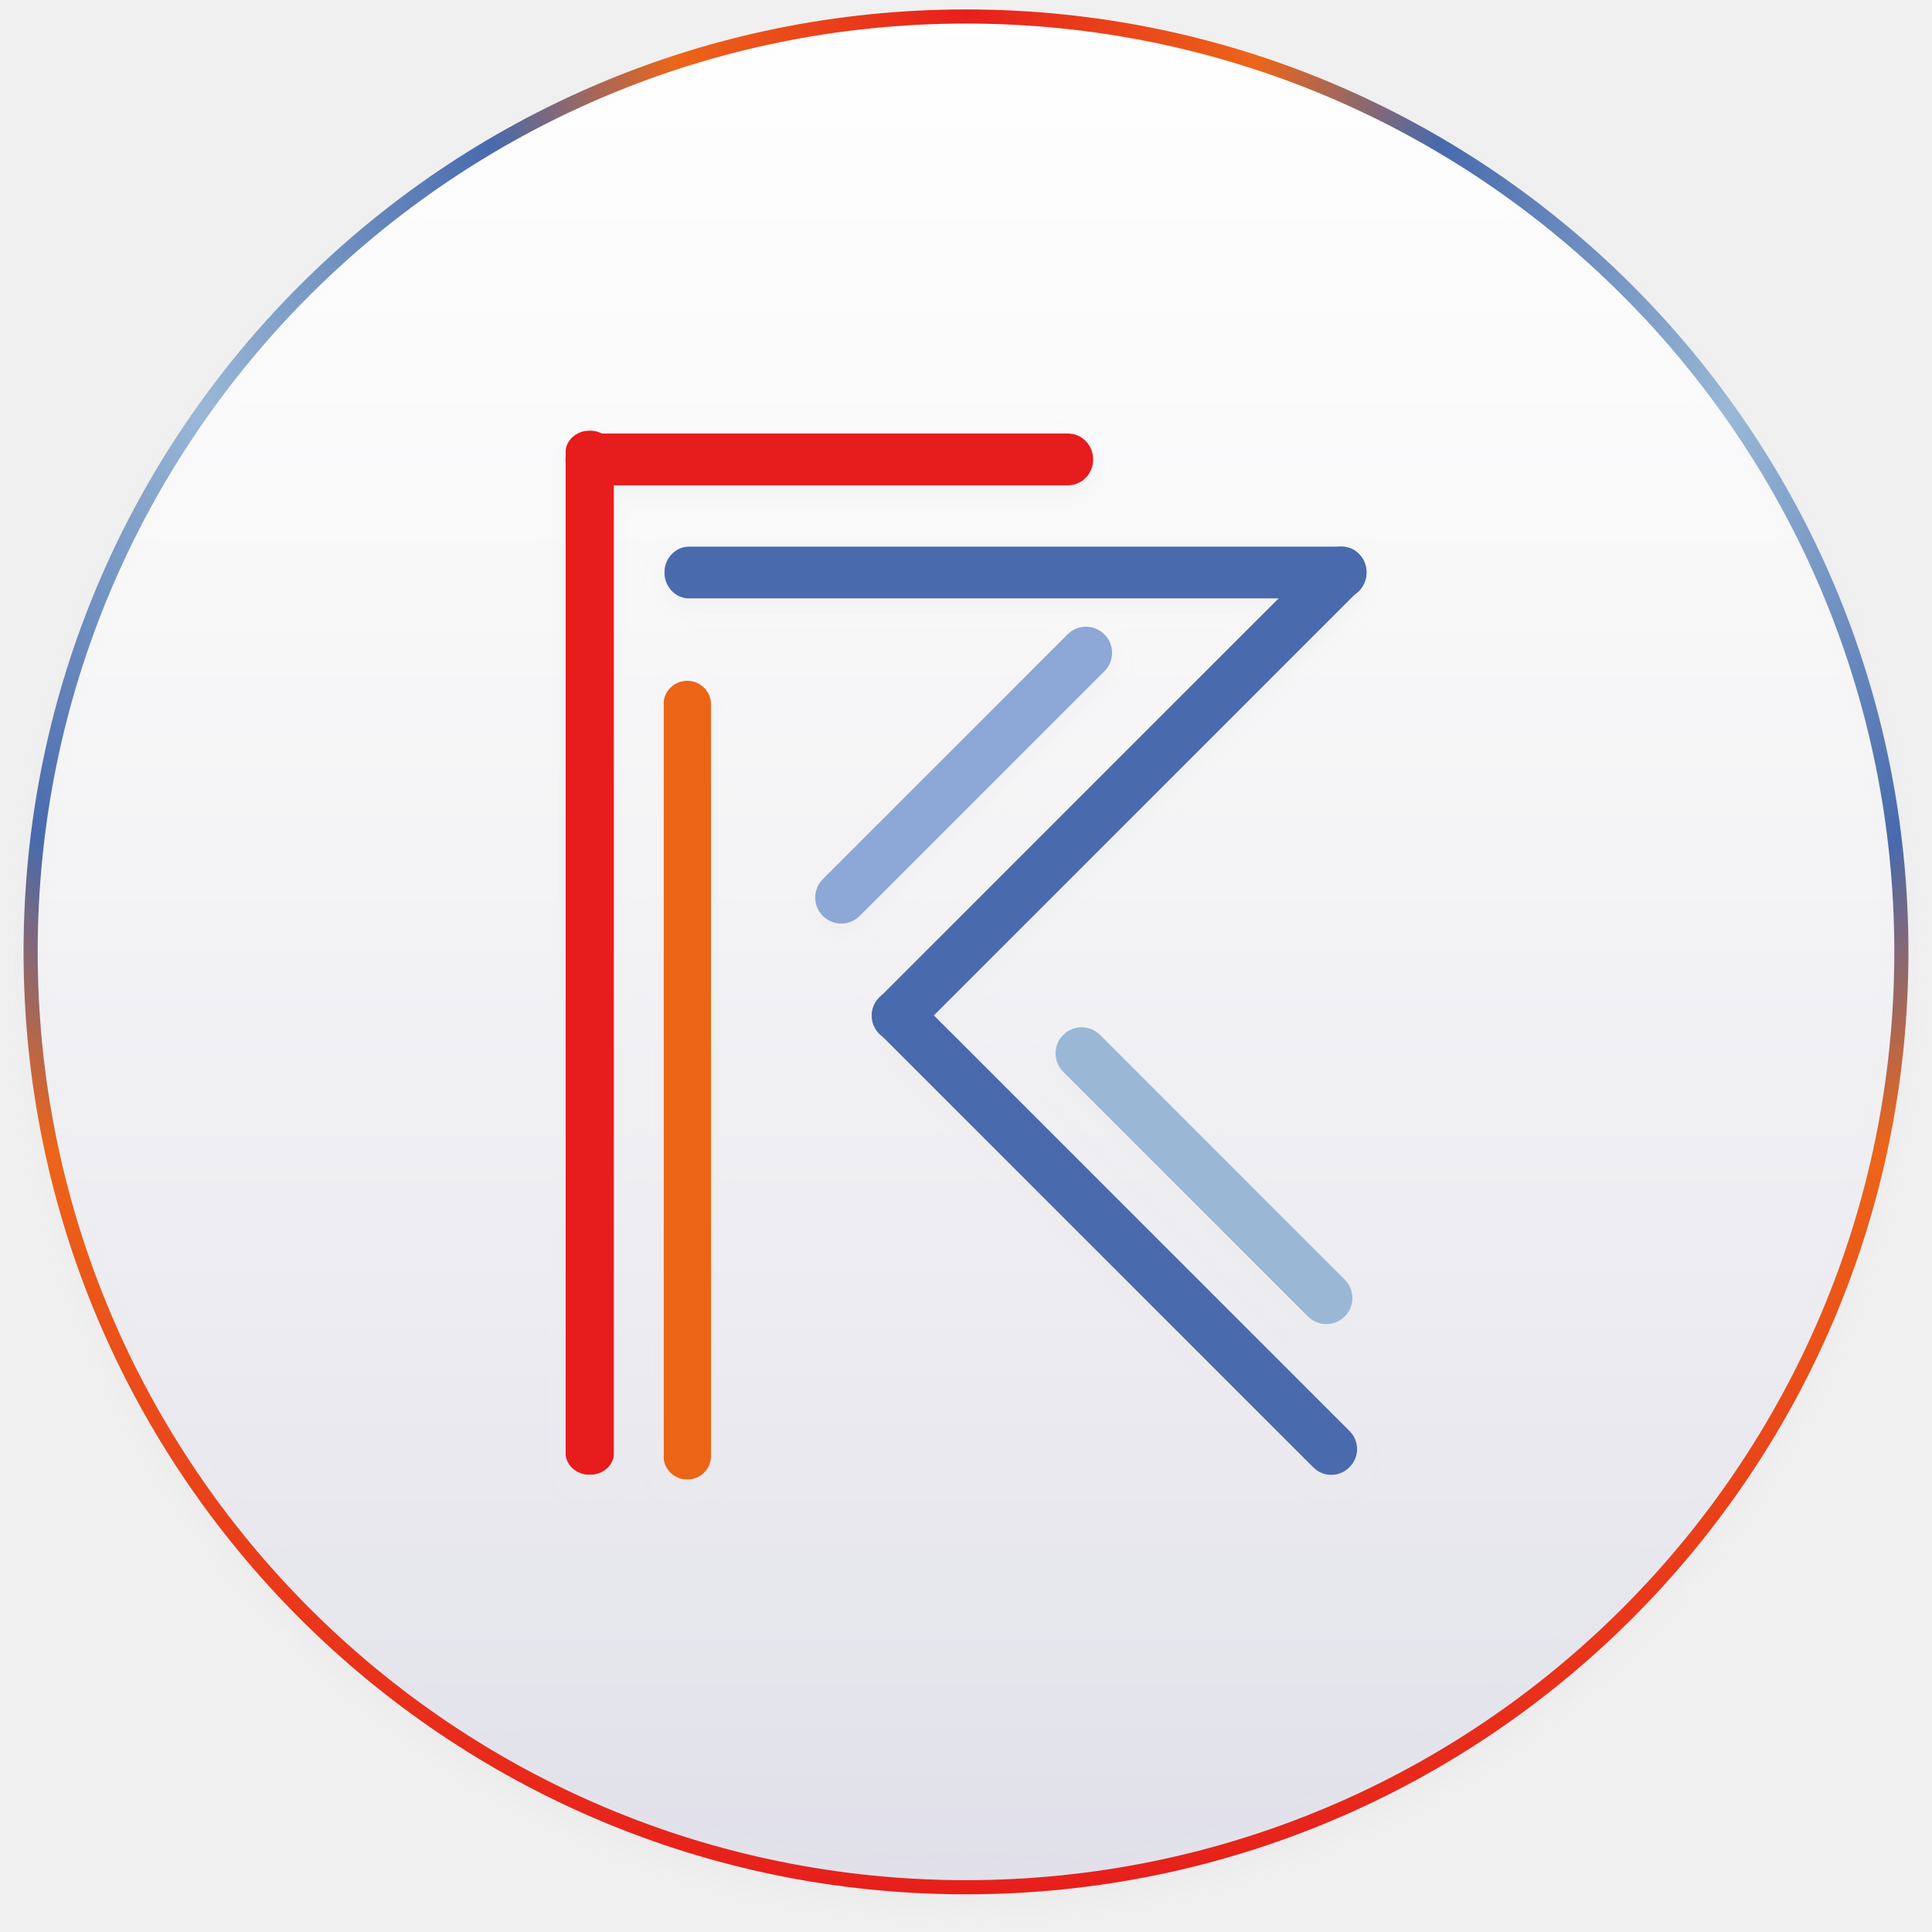
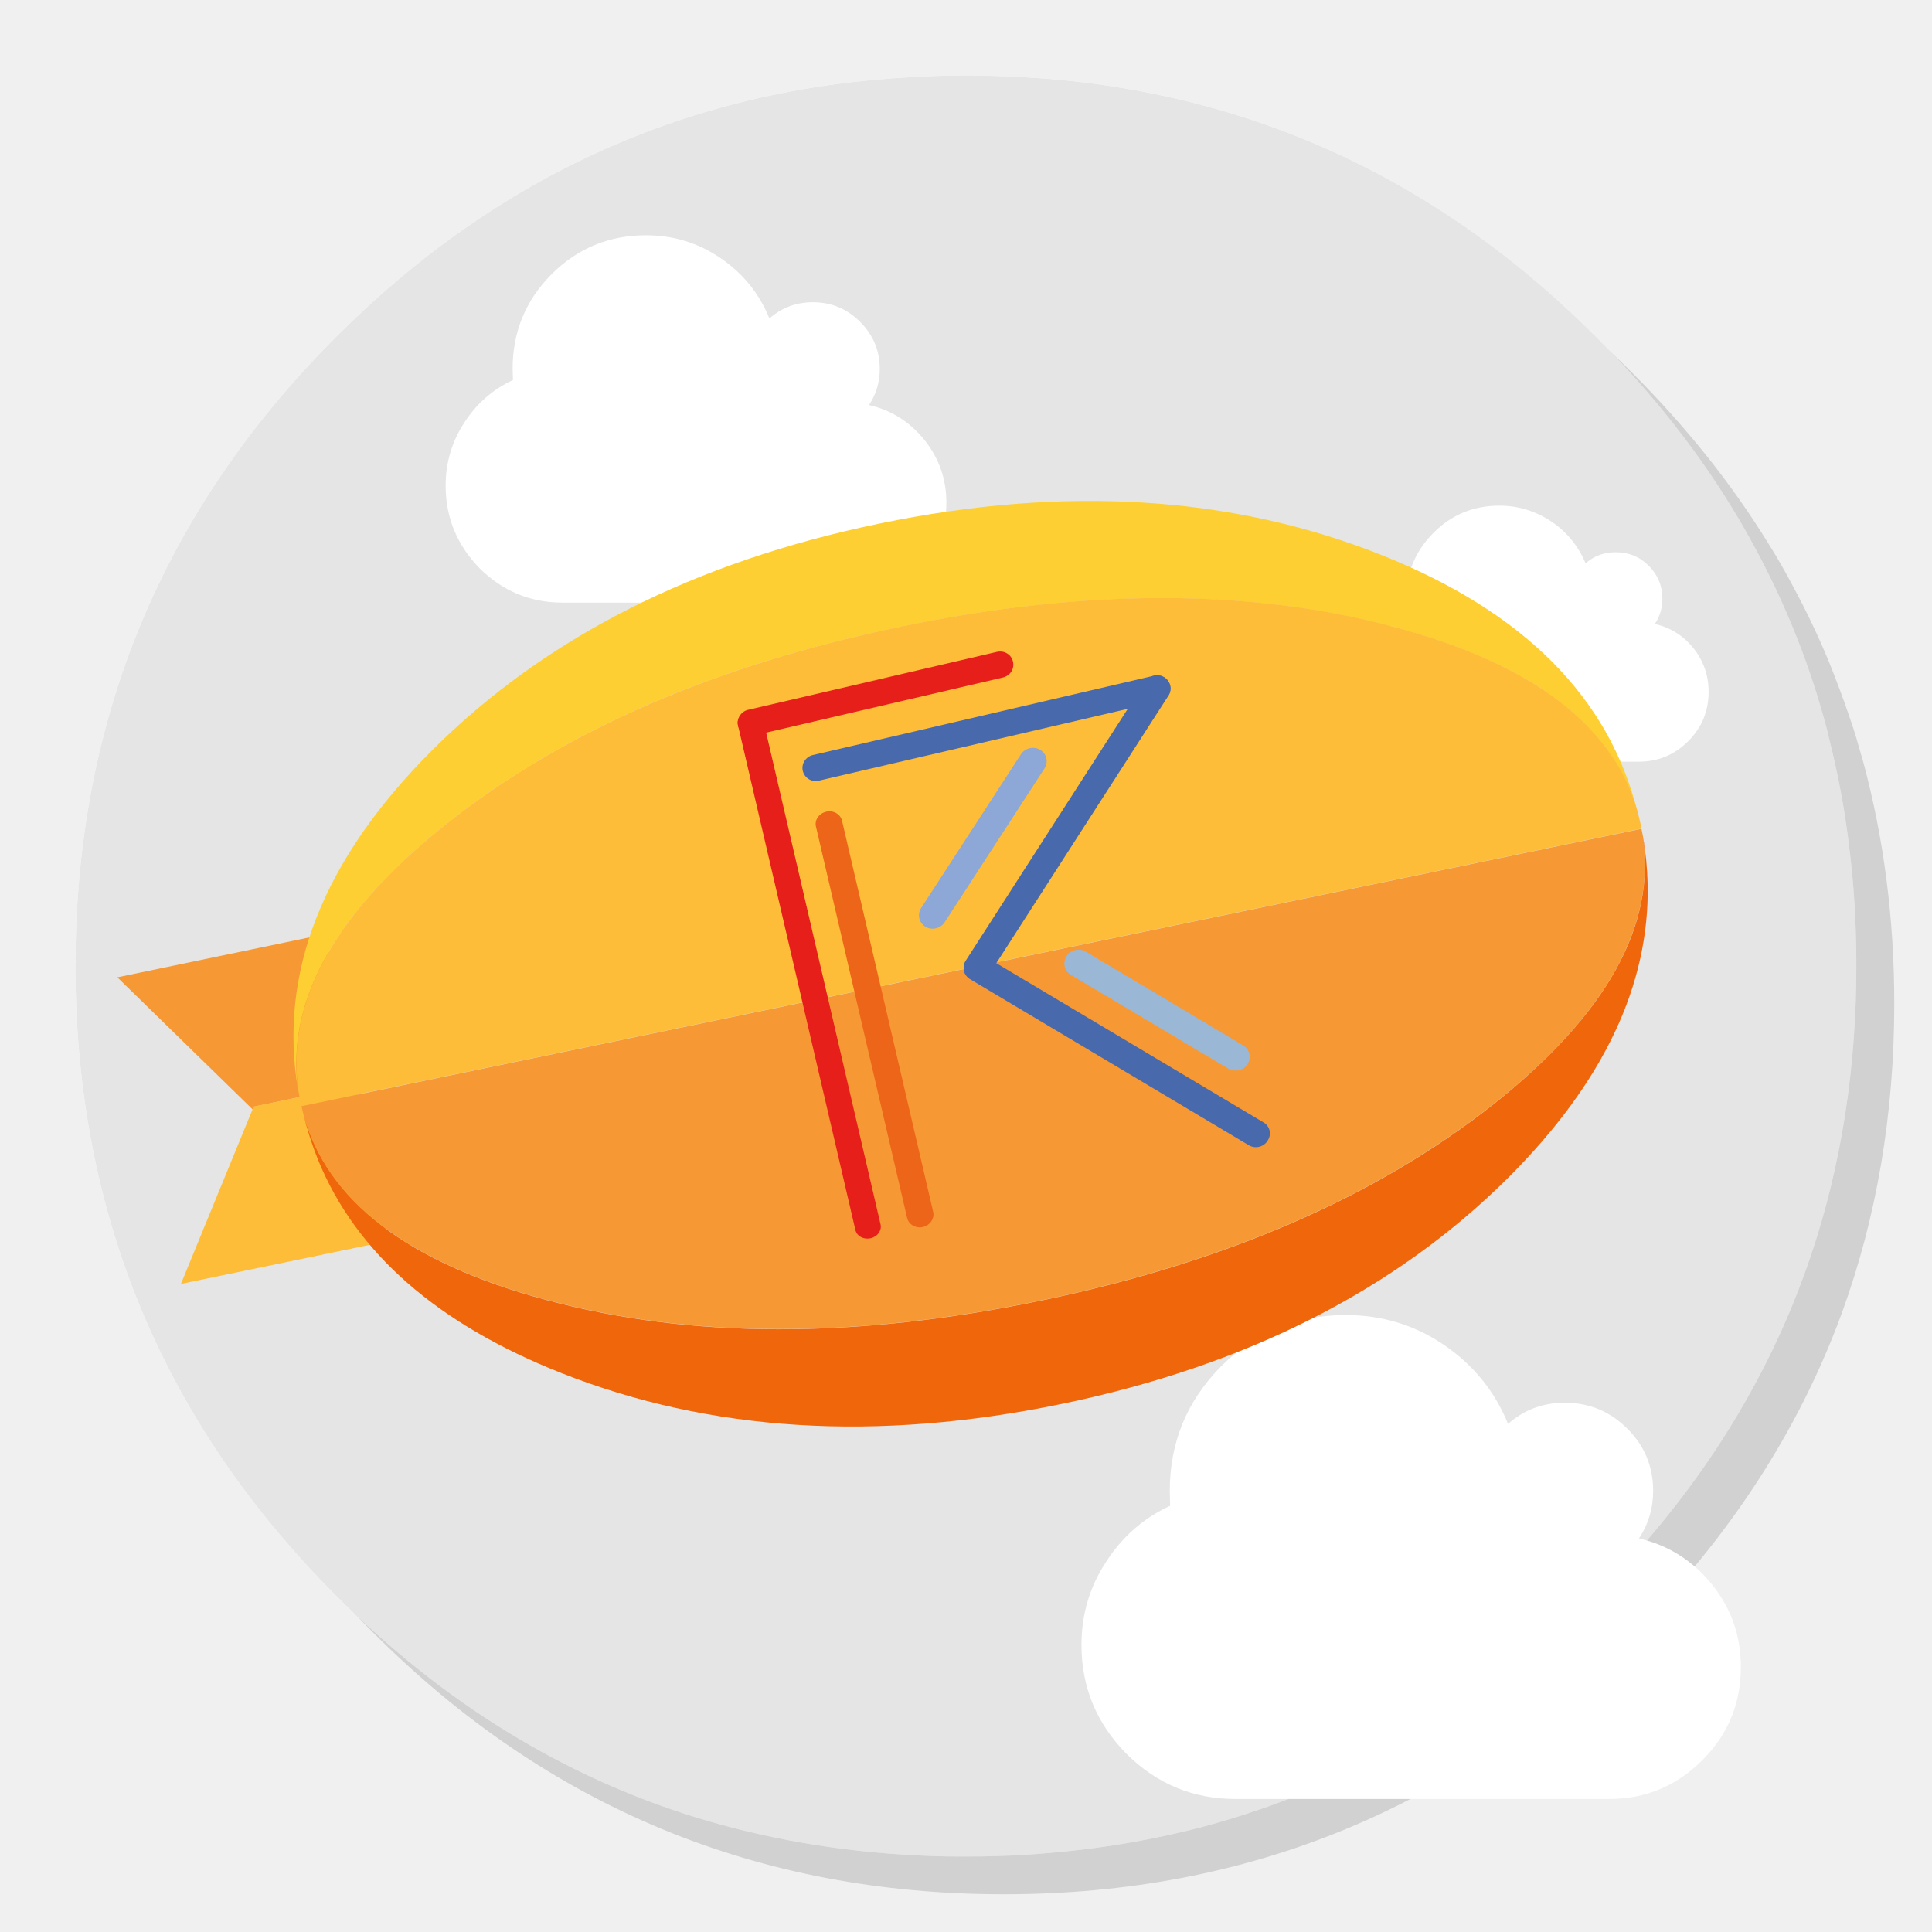
- <svg xmlns="http://www.w3.org/2000/svg" xmlns:xlink="http://www.w3.org/1999/xlink" width="410px" height="410px" viewBox="0 0 410 410" version="1.1">
-   <defs>
-     <linearGradient x1="50%" y1="0%" x2="50%" y2="100%" id="linearGradient-1">
-       <stop stop-color="#FFFFFF" offset="0%" />
-       <stop stop-color="#D6D6DC" offset="100%" />
-     </linearGradient>
-     <linearGradient x1="50%" y1="33.001%" x2="50%" y2="114.719%" id="linearGradient-2">
-       <stop stop-color="#F0F0F0" stop-opacity="0.5" offset="0%" />
-       <stop stop-color="#B1B0E2" stop-opacity="0.5" offset="100%" />
-     </linearGradient>
-     <radialGradient cx="50%" cy="0%" fx="50%" fy="0%" r="100%" id="radialGradient-3">
-       <stop stop-color="#E71F1B" offset="0%" />
-       <stop stop-color="#EC6519" offset="15.749%" />
-       <stop stop-color="#486AAD" offset="26.138%" />
-       <stop stop-color="#9AB8D6" offset="45.878%" />
-       <stop stop-color="#486AAD" offset="66.293%" />
-       <stop stop-color="#EC6519" offset="77.755%" />
-       <stop stop-color="#E71F1B" offset="100%" />
-     </radialGradient>
-     <rect id="path-4" x="0" y="0" width="400" height="400" rx="200" />
-     <filter x="-2.2%" y="-1.5%" width="104.5%" height="104.5%" filterUnits="objectBoundingBox" id="filter-5">
-       <feOffset dx="0" dy="3" in="SourceAlpha" result="shadowOffsetOuter1" />
-       <feGaussianBlur stdDeviation="2.5" in="shadowOffsetOuter1" result="shadowBlurOuter1" />
-       <feComposite in="shadowBlurOuter1" in2="SourceAlpha" operator="out" result="shadowBlurOuter1" />
-       <feColorMatrix values="0 0 0 0 0.883   0 0 0 0 0.883   0 0 0 0 0.883  0 0 0 0.302 0" type="matrix" in="shadowBlurOuter1" />
-     </filter>
-     <filter x="-2.4%" y="-1.6%" width="104.8%" height="104.8%" filterUnits="objectBoundingBox" id="filter-6">
-       <feGaussianBlur stdDeviation="4" in="SourceAlpha" result="shadowBlurInner1" />
-       <feOffset dx="0" dy="-1" in="shadowBlurInner1" result="shadowOffsetInner1" />
-       <feComposite in="shadowOffsetInner1" in2="SourceAlpha" operator="arithmetic" k2="-1" k3="1" result="shadowInnerInner1" />
-       <feColorMatrix values="0 0 0 0 0.874   0 0 0 0 0.872   0 0 0 0 0.872  0 0 0 0.201 0" type="matrix" in="shadowInnerInner1" result="shadowMatrixInner1" />
-       <feGaussianBlur stdDeviation="2.5" in="SourceAlpha" result="shadowBlurInner2" />
-       <feOffset dx="0" dy="-2" in="shadowBlurInner2" result="shadowOffsetInner2" />
-       <feComposite in="shadowOffsetInner2" in2="SourceAlpha" operator="arithmetic" k2="-1" k3="1" result="shadowInnerInner2" />
-       <feColorMatrix values="0 0 0 0 0.949   0 0 0 0 0.949   0 0 0 0 0.949  0 0 0 0.148 0" type="matrix" in="shadowInnerInner2" result="shadowMatrixInner2" />
-       <feGaussianBlur stdDeviation="1" in="SourceAlpha" result="shadowBlurInner3" />
-       <feOffset dx="0" dy="3" in="shadowBlurInner3" result="shadowOffsetInner3" />
-       <feComposite in="shadowOffsetInner3" in2="SourceAlpha" operator="arithmetic" k2="-1" k3="1" result="shadowInnerInner3" />
-       <feColorMatrix values="0 0 0 0 1   0 0 0 0 1   0 0 0 0 1  0 0 0 0.748 0" type="matrix" in="shadowInnerInner3" result="shadowMatrixInner3" />
-       <feMerge>
-         <feMergeNode in="shadowMatrixInner1" />
-         <feMergeNode in="shadowMatrixInner2" />
-         <feMergeNode in="shadowMatrixInner3" />
-       </feMerge>
-     </filter>
-     <path d="M134,270 C208.006,270 268,209.558 268,135 C268,60.442 208.006,0 134,0 C59.994,0 0,60.442 0,135 C0,209.558 59.994,270 134,270 Z" id="path-7" />
-     <linearGradient x1="50%" y1="0%" x2="50%" y2="47.021%" id="linearGradient-9">
-       <stop stop-color="#FFFFFF" offset="0%" />
-       <stop stop-color="#FFFFFF" stop-opacity="0" offset="100%" />
-     </linearGradient>
-     <filter x="-1.0%" y="-1.6%" width="102.0%" height="103.2%" filterUnits="objectBoundingBox" id="filter-10">
-       <feGaussianBlur stdDeviation="1" in="SourceGraphic" />
-     </filter>
-     <filter x="-7.1%" y="-5.4%" width="114.1%" height="110.8%" filterUnits="objectBoundingBox" id="filter-11">
-       <feOffset dx="0" dy="2" in="SourceAlpha" result="shadowOffsetOuter1" />
-       <feGaussianBlur stdDeviation="2" in="shadowOffsetOuter1" result="shadowBlurOuter1" />
-       <feColorMatrix values="0 0 0 0 0.837   0 0 0 0 0.837   0 0 0 0 0.837  0 0 0 0.5 0" type="matrix" in="shadowBlurOuter1" result="shadowMatrixOuter1" />
-       <feMerge>
-         <feMergeNode in="shadowMatrixOuter1" />
-         <feMergeNode in="SourceGraphic" />
-       </feMerge>
-     </filter>
-     <polygon id="path-12" points="0.813 0.475 10.882 0.475 10.882 170 0.813 170" />
-     <polygon id="path-14" points="0.001 0.37 10.319 0.37 10.319 222 0.001 222" />
-   </defs>
-   <g id="Page-1" stroke="none" stroke-width="1" fill="none" fill-rule="evenodd">
-     <g id="画板" transform="translate(-48, -95)">
-       <g id="分组-2" transform="translate(53, 97)">
-         <g id="Rectangle-2">
-           <use fill="black" fill-opacity="1" filter="url(#filter-5)" xlink:href="#path-4" />
-           <use fill="url(#linearGradient-1)" fill-rule="evenodd" xlink:href="#path-4" />
-           <use fill="url(#linearGradient-2)" fill-rule="evenodd" style="mix-blend-mode: overlay;" xlink:href="#path-4" />
-           <use fill="black" fill-opacity="1" filter="url(#filter-6)" xlink:href="#path-4" />
-           <rect stroke="url(#radialGradient-3)" stroke-width="3" stroke-linejoin="square" x="1.5" y="1.5" width="397" height="397" rx="198.5" />
-         </g>
-         <g id="Path-2" transform="translate(67, 69)">
-           <mask id="mask-8" fill="white">
-             <use xlink:href="#path-7" />
-           </mask>
-           <g id="Mask" />
-           <path d="M133,-68.956 C148.663,-68.987 187.34,-69.044 214.634,-68.941 C207.56,-63.433 192.479,-66.199 199.088,-58.925 C205.696,-51.651 299.573,31.182 280.431,120.953 C279.784,123.154 243.993,47.694 133,44.633 C22.007,47.694 -13.784,123.154 -14.431,120.953 C-33.573,31.182 60.304,-51.651 66.912,-58.925 C73.521,-66.199 58.44,-63.433 51.366,-68.941 C78.66,-69.044 117.338,-68.987 133,-68.956 Z" fill="url(#linearGradient-9)" opacity="0.397" style="mix-blend-mode: overlay;" filter="url(#filter-10)" mask="url(#mask-8)" />
-         </g>
-         <g id="分组" filter="url(#filter-11)" transform="translate(115, 89)">
-           <g transform="translate(20, 53)">
-             <mask id="mask-13" fill="white">
-               <use xlink:href="#path-12" />
-             </mask>
-             <g id="Clip-2" />
-             <path d="M5.847,0.475 C8.626,0.475 10.882,2.688 10.882,5.417 L10.882,165.059 C10.882,167.787 8.626,170 5.847,170 C3.066,170 0.813,167.787 0.813,165.059 L0.813,5.417 C0.813,2.688 3.066,0.475 5.847,0.475" id="Fill-1" fill="#EC6519" mask="url(#mask-13)" />
-           </g>
-           <path d="M5.341,1 L106.659,1 C109.608,1 112,3.463 112,6.5 C112,9.537 109.608,12 106.659,12 L5.341,12 C2.39,12 0,9.537 0,6.5 C0,3.463 2.39,1 5.341,1" id="Fill-3" fill="#E71F1B" />
-           <g>
-             <mask id="mask-15" fill="white">
-               <use xlink:href="#path-14" />
-             </mask>
-             <g id="Clip-6" />
-             <path d="M5.16,0.37 C8.009,0.37 10.319,2.452 10.319,5.019 L10.319,217.352 C10.319,219.917 8.009,222 5.16,222 C2.311,222 0.001,219.917 0.001,217.352 L0.001,5.019 C0.001,2.452 2.311,0.37 5.16,0.37" id="Fill-5" fill="#E71F1B" mask="url(#mask-15)" />
-           </g>
-           <path d="M26.235,25 L164.765,25 C167.656,25 170,27.463 170,30.5 C170,33.537 167.656,36 164.765,36 L26.235,36 C23.344,36 21,33.537 21,30.5 C21,27.463 23.344,25 26.235,25" id="Fill-7" fill="#486AAD" />
-           <path d="M66.595,120.726 L160.726,26.597 C162.849,24.472 166.292,24.467 168.412,26.588 C170.533,28.708 170.528,32.149 168.403,34.274 L74.272,128.403 C72.147,130.528 68.706,130.533 66.588,128.412 C64.467,126.292 64.472,122.851 66.595,120.726" id="Fill-9" fill="#486AAD" />
-           <path d="M74.279,120.572 L166.426,212.718 C168.525,214.817 168.525,218.215 166.426,220.311 L166.312,220.428 C164.216,222.524 160.815,222.524 158.719,220.428 L66.572,128.279 C64.476,126.183 64.476,122.783 66.572,120.689 L66.686,120.572 C68.783,118.476 72.183,118.476 74.279,120.572" id="Fill-11" fill="#486AAD" />
-           <path d="M54.618,95.56 L106.56,43.616 C108.715,41.461 112.213,41.461 114.368,43.616 L114.384,43.632 C116.539,45.787 116.539,49.283 114.384,51.44 L62.441,103.384 C60.284,105.539 56.791,105.539 54.634,103.384 L54.618,103.368 C52.461,101.213 52.461,97.717 54.618,95.56" id="Fill-13" fill="#8DA7D6" />
-           <path d="M113.44,128.616 L165.382,180.56 C167.539,182.715 167.539,186.211 165.382,188.368 L165.366,188.384 C163.211,190.539 159.716,190.539 157.559,188.384 L105.616,136.44 C103.461,134.285 103.461,130.789 105.616,128.635 L105.632,128.616 C107.787,126.461 111.285,126.461 113.44,128.616" id="Fill-15" fill="#9AB8D6" />
+ <svg xmlns="http://www.w3.org/2000/svg" version="1.1" id="Zeplin" image-rendering="optimizeSpeed" x="0px" y="0px" viewBox="0 0 1024 1024" style="enable-background:new 0 0 1024 1024;" xml:space="preserve">
+   <g>
+     <polygon id="path-9_2_" fill="#FFFFFF" points="389.8,382.3 403.1,379.2 468.1,658.7 454.9,661.8  " />
+   </g>
+   <g>
+     <polygon id="path-7_1_" fill="#FFFFFF" points="430.9,435.8 444.8,432.6 496,652.7 482.2,656  " />
+   </g>
+   <g id="g">
+     <g id="shape10">
+       <path id="path7" fill="#FFFFFF" d="M966.1,378.5c-1-3.4-2-6.9-3.1-10.5c-1.6-5.2-3.4-10.5-5.3-15.9c-6.5-18.2-14.2-36.1-23.2-53.6    c-3.8-7.4-8-15-12.3-22.4c-20.3-34.5-45.8-67.2-76.4-97.7C773.2,105.7,688.7,61.7,592.2,46.2c-16.2-2.6-32.8-4.4-50-5.3    c-9.7-0.6-19.9-0.9-30.1-0.9c-9.3,0-18.6,0.2-27.9,0.8c-118.4,6.1-220.3,52-305.8,137.5C86.1,270.5,40,381.7,40,512    c0,0.8,0,1.5,0,2.1c0.5,129.5,46.6,240.1,138.2,331.7c56.7,56.7,120.6,95.9,191.1,117.6c36.8,11.2,74.8,17.8,114.8,19.9    c0.1,0,0.2,0,0.4,0c8.5,0.5,16.6,0.7,24.5,0.7c1.2,0,2.1,0,3,0c10.3,0,20.5-0.3,30.1-0.8c2.5-0.2,4.8-0.3,6.9-0.5    c20.2-1.5,39.9-4,58.7-7.7c8-1.5,15.8-3.3,23.4-5.1c80.8-20.3,152.1-61.6,214.6-124.1c48.6-48.6,84.4-102.5,107.4-161.8    c18.5-47.6,28.6-98.8,30.5-153.5c0.2-6,0.3-12.2,0.3-18.5c0-0.6,0-1.3,0-2c0-0.3,0-0.6,0-1c-0.1-20.5-1.3-40.5-3.8-60.3    c-2.3-19.2-5.8-38.1-10.5-56.7C968.7,387.7,967.4,383,966.1,378.5z" />
+     </g>
+   </g>
+   <path fill="none;" style="enable-background:new" d="M0,0" />
+   <g id="background-circle-shadow">
+     <g id="shape">
+       <path id="path" fill-opacity="0.13" d="M983.7,390.5c-1.1-3.6-2.2-7.1-3.5-10.7c-3.2-9.5-6.8-19-10.6-28.5c-5.7-13.9-12.2-27.5-19.4-40.8    c-4-7.6-8.3-15.1-12.9-22.4c-19.5-31.7-43.4-61.6-71.5-89.8C773.7,106.1,662.3,60,532,60s-241.6,46.1-333.8,138.2    c-88,88-133.9,193.4-137.9,315.9c-0.2,6.1-0.3,11.9-0.3,17.8c0,130.3,46.1,241.7,138.2,333.8S401.6,1004,532,1004    s241.7-46,333.8-138.2C916.5,815,953.3,758.4,976.2,696c18.5-50.8,27.8-105.5,27.8-164c0-44.9-5.5-87.5-16.4-128    C986.3,399.5,985,395,983.7,390.5z" />
+     </g>
+   </g>
+   <g id="background-circle">
+     <g id="shape2">
+       <path id="path1" fill="#E5E5E5" d="M966.1,378.5c-1-3.4-2-6.9-3.1-10.5c-1.6-5.2-3.4-10.5-5.3-15.9c-6.5-18.2-14.2-36.1-23.2-53.6    c-3.8-7.4-8-15-12.3-22.4c-20.3-34.5-45.8-67.2-76.4-97.7C773.2,105.7,688.7,61.7,592.2,46.2c-16.2-2.6-32.8-4.4-50-5.3    c-9.7-0.6-19.9-0.9-30.1-0.9c-9.3,0-18.6,0.2-27.9,0.8c-118.4,6.1-220.3,52-305.8,137.5C86.1,270.5,40,381.7,40,512    c0,0.8,0,1.5,0,2.1c0.5,129.5,46.6,240.1,138.2,331.7c56.7,56.7,120.6,95.9,191.1,117.6c36.8,11.2,74.8,17.8,114.8,19.9    c0.1,0,0.2,0,0.4,0c8.5,0.5,16.6,0.7,24.5,0.7c1.2,0,2.1,0,3,0c10.3,0,20.5-0.3,30.1-0.8c2.5-0.2,4.8-0.3,6.9-0.5    c20.2-1.5,39.9-4,58.7-7.7c8-1.5,15.8-3.3,23.4-5.1c80.8-20.3,152.1-61.6,214.6-124.1c48.6-48.6,84.4-102.5,107.4-161.8    c18.5-47.6,28.6-98.8,30.5-153.5c0.2-6,0.3-12.2,0.3-18.5c0-0.6,0-1.3,0-2c0-0.3,0-0.6,0-1c-0.1-20.5-1.3-40.5-3.8-60.3    c-2.3-19.2-5.8-38.1-10.5-56.7C968.7,387.7,967.4,383,966.1,378.5z" />
+     </g>
+   </g>
+   <g id="masked">
+     <g id="object-shadow">
+       <g id="shape4">
+         <path id="path2" fill="#FFFFFF" d="M381.9,136.8c-11.9-8.1-25-12.1-39.5-12.1c-19.6,0-36.3,6.9-50.1,20.7     c-13.8,13.9-20.6,30.6-20.6,50.1l0.2,5.9c-10.7,5-19.3,12.5-25.8,22.6c-6.6,10.1-9.9,21.2-9.9,33.4c0,17,6.1,31.6,18.1,43.9     c12.2,12,26.8,18.1,43.8,18.1h150.4c14.7,0,27.2-5.2,37.6-15.6c10.3-10.3,15.5-22.8,15.5-37.4c0-12.5-3.9-23.5-11.6-33.2     c-7.8-9.6-17.5-15.8-29.4-18.5c3.8-5.8,5.7-12.2,5.7-19.1c0-9.8-3.5-18.1-10.4-25c-7-7-15.3-10.4-25.1-10.4     c-8.9,0-16.5,2.9-23,8.6C402.4,155.5,393.8,144.9,381.9,136.8z M799.3,754.7c-7-17.2-18.3-31.2-34-41.9     c-15.6-10.6-33-15.8-52.1-15.8c-25.8,0-47.8,9-66,27.2c-18.1,18.3-27.2,40.3-27.2,66l0.2,7.9c-14.1,6.5-25.4,16.4-34,29.8     c-8.7,13.2-13,27.9-13,43.9c0,22.5,8,41.7,23.9,57.8c16,15.9,35.3,23.9,57.7,23.9h198c19.4,0,35.9-6.9,49.6-20.7     c13.5-13.5,20.3-30,20.3-49.3c0-16.4-5.1-31-15.3-43.7c-10.2-12.6-23.1-20.8-38.7-24.4c5-7.6,7.5-16,7.5-25.2     c0-12.8-4.5-23.8-13.6-32.9c-9.2-9.2-20.2-13.8-33.1-13.8C818,743.4,807.8,747.2,799.3,754.7z M794.7,268     c-13.7,0-25.4,4.8-35,14.5c-9.6,9.6-14.4,21.3-14.4,34.9l0.2,4.1c-7.5,3.5-13.5,8.7-18,15.8c-4.6,7.1-6.9,14.8-6.9,23.3     c0,11.9,4.2,22,12.7,30.5c8.5,8.4,18.7,12.6,30.5,12.6h104.8c10.2,0,19-3.6,26.2-10.9c7.2-7.1,10.8-15.9,10.8-26.1     c0-8.7-2.7-16.4-8-23.1c-5.4-6.7-12.2-11-20.5-12.9c2.7-4,4-8.5,4-13.4c0-6.8-2.4-12.6-7.2-17.4c-4.9-4.9-10.7-7.2-17.5-7.2     c-6.2,0-11.5,1.9-16,5.9c-3.8-9.1-9.8-16.5-18-22.1C814,270.9,804.8,268,794.7,268z" />
+       </g>
+     </g>
+   </g>
+   <g id="Calque.__202">
+     <g id="shape12">
+       <path id="path8" fill="#F69833" d="M188.4,575.3l-16.5-80.1L62.2,518l71.7,70l0.5-1.4L188.4,575.3z" />
+       <path id="path9" fill="#FDBD39" d="M134.4,586.5l-0.5,1.4l-38,92.6l109.7-22.7l-17.1-82.5L134.4,586.5z" />
+     </g>
+   </g>
+   <g id="object">
+     <g id="shape16">
+       <path id="path10" fill="#FECF33" d="M861.9,414.1c2.5,5.4,4.6,11.1,6.2,17c-15-61.3-60.5-107.1-136.8-137.3    c-78.8-31.1-167.2-36.6-265.2-16.3C368,297.8,288.9,337.9,229,397.7c-58,58-81.6,118.1-71,180.2c-0.9-6-1.2-12-0.9-18    c1.4-41.2,28.1-82.3,79.9-123.5c62.1-49.2,142.2-84,240.4-104.2c98-20.3,185.4-20.2,262,0.3C803.4,349.6,844.2,376.8,861.9,414.1z    " />
+       <path id="path11" fill="#FDBD39" d="M868.2,431c-1.6-5.9-3.7-11.5-6.2-17c-17.7-37.2-58.5-64.5-122.5-81.6    c-76.5-20.5-163.9-20.6-262-0.3c-98.1,20.3-178.2,55-240.4,104.2c-51.9,41.1-78.5,82.3-79.9,123.5c-0.2,6,0.1,12,0.9,18l1.1,6.1    c0.1,0.1,0.1,0.2,0.1,0.3l0.5,2l710.2-147l-0.4-2c0-0.1,0-0.2,0-0.2L868.2,431z" />
+       <path id="path12" fill="#F69833" d="M870.8,443.2l-0.8-3.9l-710.2,147l0.9,3.8c12.4,46.2,55.3,79.1,128.8,98.8    c76.6,20.6,163.9,20.7,262,0.4c98-20.3,178.1-55.1,240.3-104.3C851.4,537.8,877.7,490.5,870.8,443.2z" />
+       <path id="path13" fill="#F0670B" d="M873.3,468.9c-0.2-8.5-1-17-2.5-25.6c7,47.3-19.4,94.5-79,141.8c-62.2,49.2-142.2,84-240.3,104.3    s-185.5,20.2-262-0.4C216,669.3,173,636.3,160.7,590.2c2.1,8.5,4.7,16.7,7.9,24.6c20.1,49.2,63.1,86.9,128.8,112.9    c78.8,31.2,167.2,36.7,265.4,16.4c98-20.3,177-60.4,237-120.3C849.8,573.7,874.3,522.1,873.3,468.9z" />
+     </g>
+   </g>
+   <path fill="#F0670B" style="enable-background:new" d="M0,0" />
+   <g id="分组_1_" transform="translate(98, 66)">
+     <g id="Fill-1-Clipped_1_" transform="translate(24, 61.62082)">
+       <g id="分组">
+         <g id="Fill-1-Clipped">
+           <g id="path-9">
+ 				</g>
+           <path id="Fill-1" fill="#EC6519" d="M315.9,302.6c3.8-0.9,7.6,1.3,8.4,4.8l48.3,207.3c0.8,3.5-1.6,7.1-5.4,8s-7.6-1.3-8.4-4.8      l-48.3-207.3C309.6,307.1,312,303.5,315.9,302.6" />
        </g>
      </g>
    </g>
+     <path id="Fill-3" fill="#E71F1B" d="M298.6,310.2l131.8-30.7c3.8-0.9,7.7,1.4,8.5,5.2c0.9,3.8-1.5,7.5-5.4,8.4l-131.8,30.7   c-3.8,0.9-7.7-1.4-8.5-5.2C292.4,314.8,294.8,311,298.6,310.2" />
+     <g id="Fill-5-Clipped">
+       <g>
+         <g id="path-11">
+ 			</g>
+         <path id="Fill-5" fill="#E71F1B" d="M298.4,310.8c3.7-0.9,7.2,1.1,8,4.3l62.3,267.8c0.8,3.2-1.6,6.6-5.3,7.4s-7.2-1.1-8-4.3     l-62.3-267.8C292.4,314.9,294.8,311.6,298.4,310.8" />
+       </g>
+     </g>
+     <path id="Fill-7" fill="#486AAD" d="M332.8,334.2l181-42.1c3.8-0.9,7.5,1.5,8.4,5.2s-1.5,7.5-5.3,8.4l-181,42.1   c-3.8,0.9-7.5-1.5-8.4-5.2S329,335.1,332.8,334.2" />
+     <path id="Fill-9" fill="#486AAD" d="M413.9,443.1L509,295.3c2.1-3.3,6.6-4.4,10-2.3c3.4,2,4.4,6.4,2.3,9.7l-95.1,147.8   c-2.1,3.3-6.6,4.4-10,2.3C412.7,450.8,411.7,446.4,413.9,443.1" />
+     <path id="Fill-11" fill="#486AAD" d="M424,440.9l147.7,88c3.4,2,4.4,6.3,2.2,9.6l-0.1,0.2c-2.1,3.3-6.6,4.3-9.9,2.3l-147.7-88   c-3.4-2-4.4-6.3-2.2-9.6l0.1-0.2C416.1,439.9,420.6,438.9,424,440.9" />
+     <path id="Fill-13" fill="#8DA7D6" d="M390.2,415.3l52.9-81.5c2.2-3.4,6.8-4.4,10.2-2.4l0,0c3.5,2.1,4.5,6.5,2.3,9.9l-52.9,81.5   c-2.2,3.4-6.8,4.4-10.2,2.4l0,0C389.1,423.1,388,418.7,390.2,415.3" />
+     <path id="Fill-15" fill="#9AB8D6" d="M477.5,438.4l83.4,49.7c3.5,2.1,4.5,6.5,2.3,9.9l0,0c-2.2,3.4-6.8,4.4-10.2,2.4l-83.4-49.7   c-3.5-2.1-4.5-6.5-2.3-9.9l0,0C469.5,437.4,474.1,436.3,477.5,438.4" />
  </g>
</svg>
